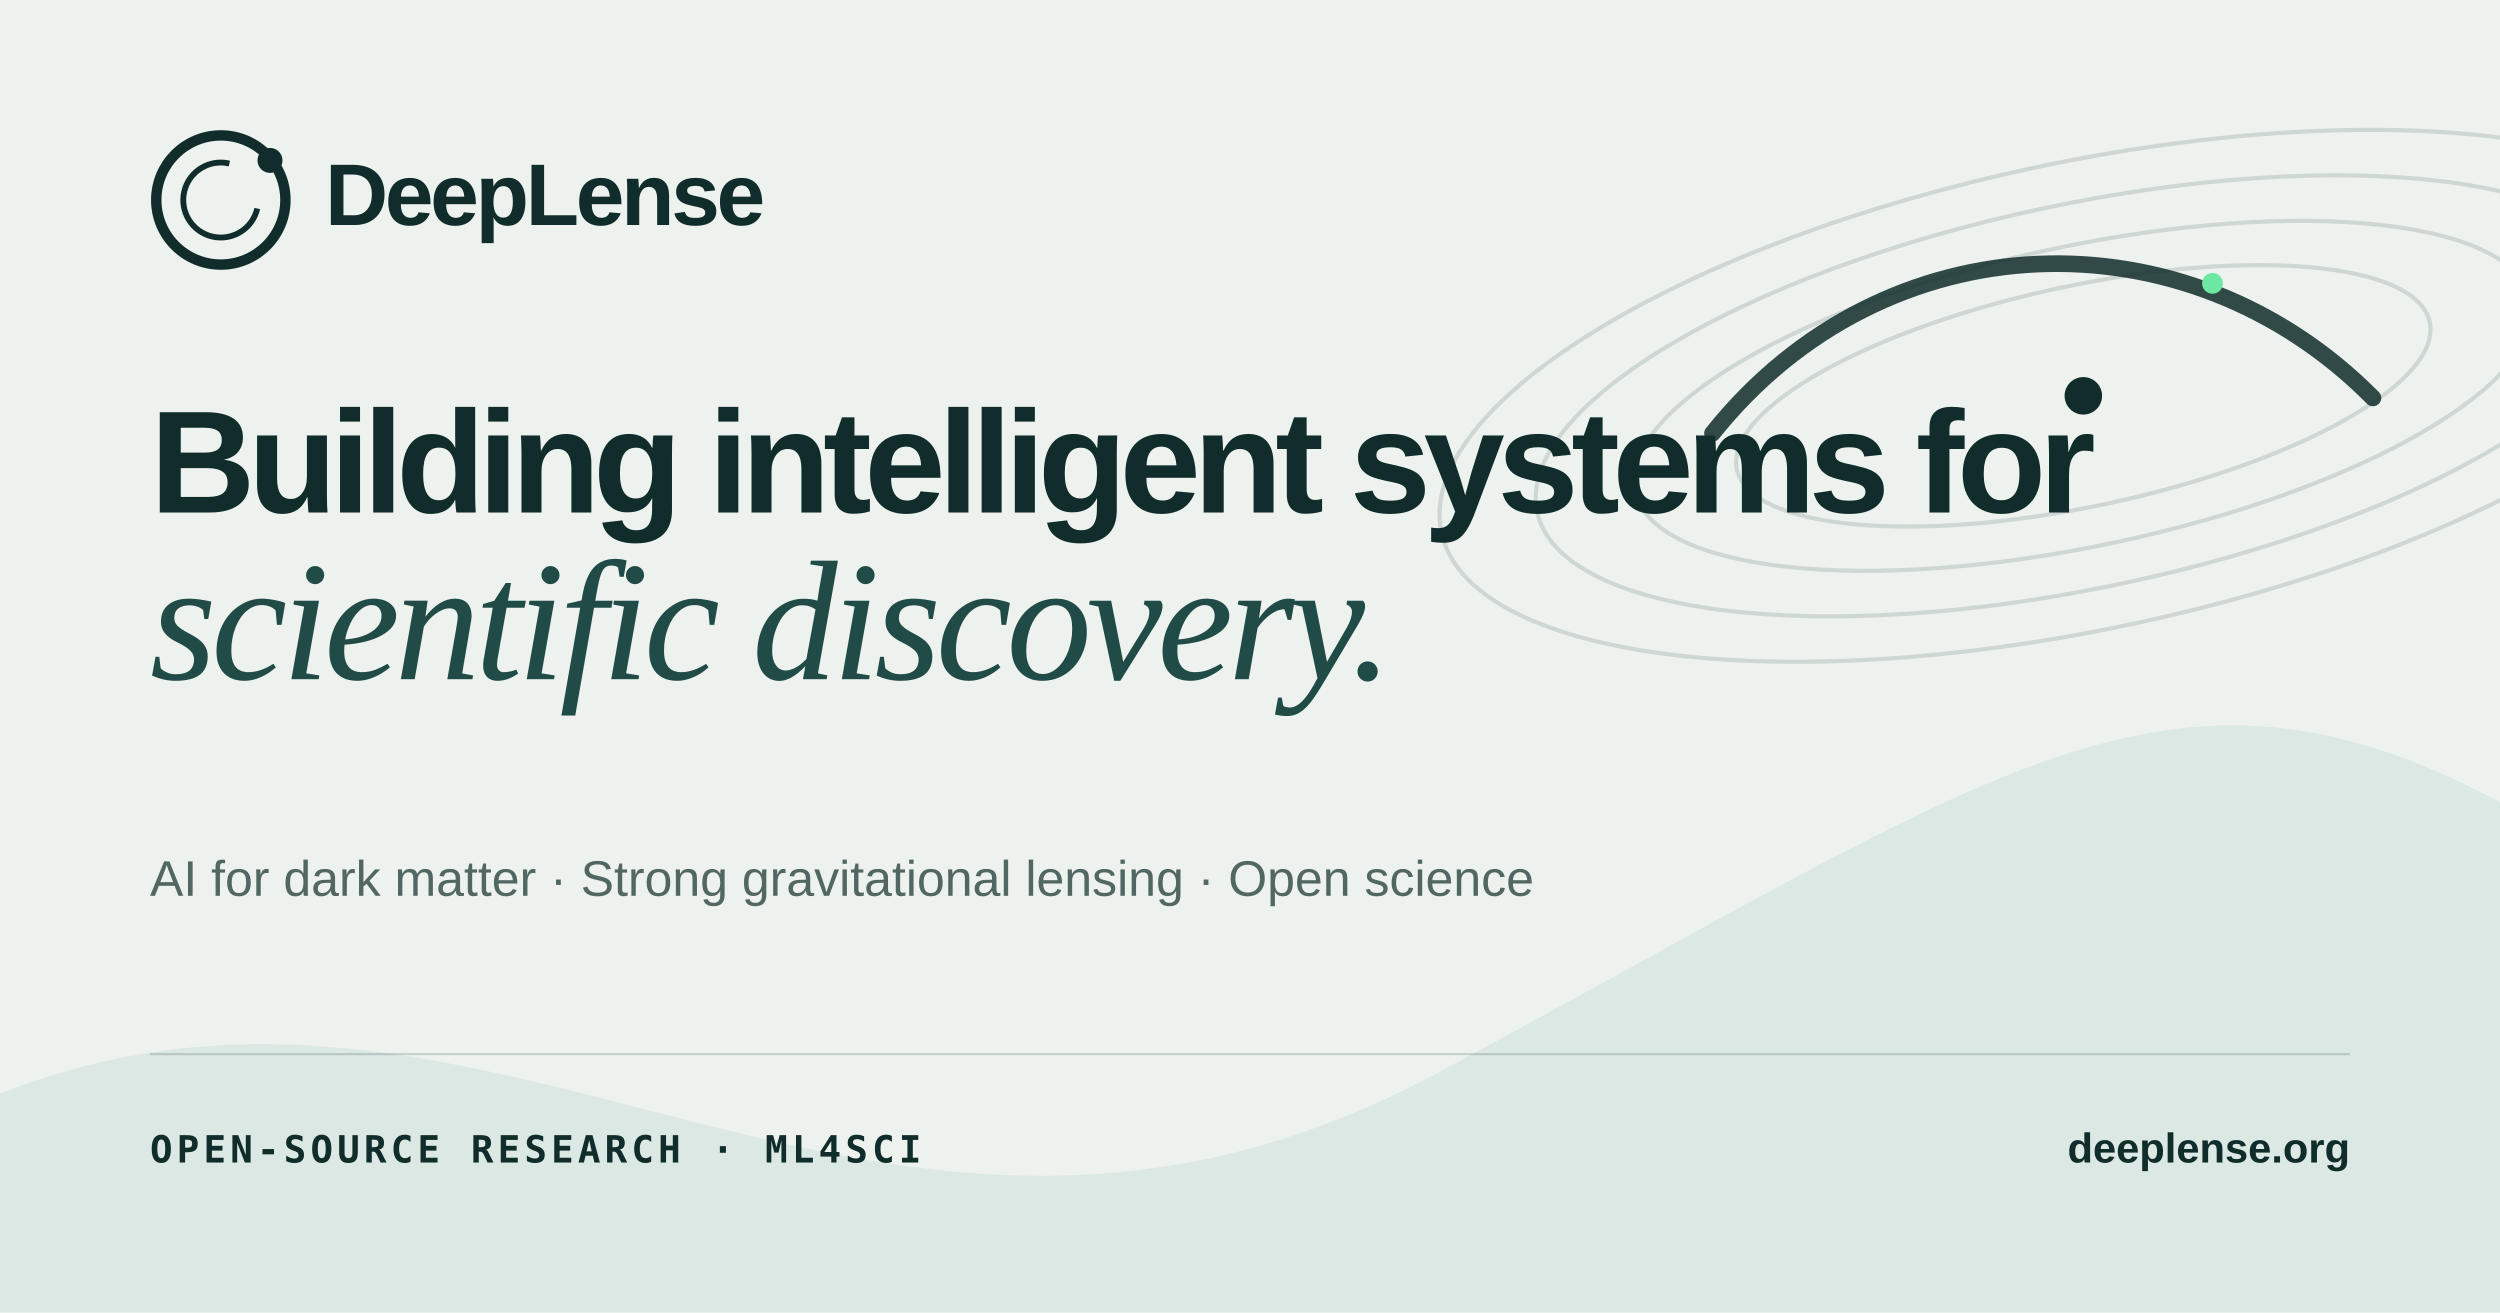
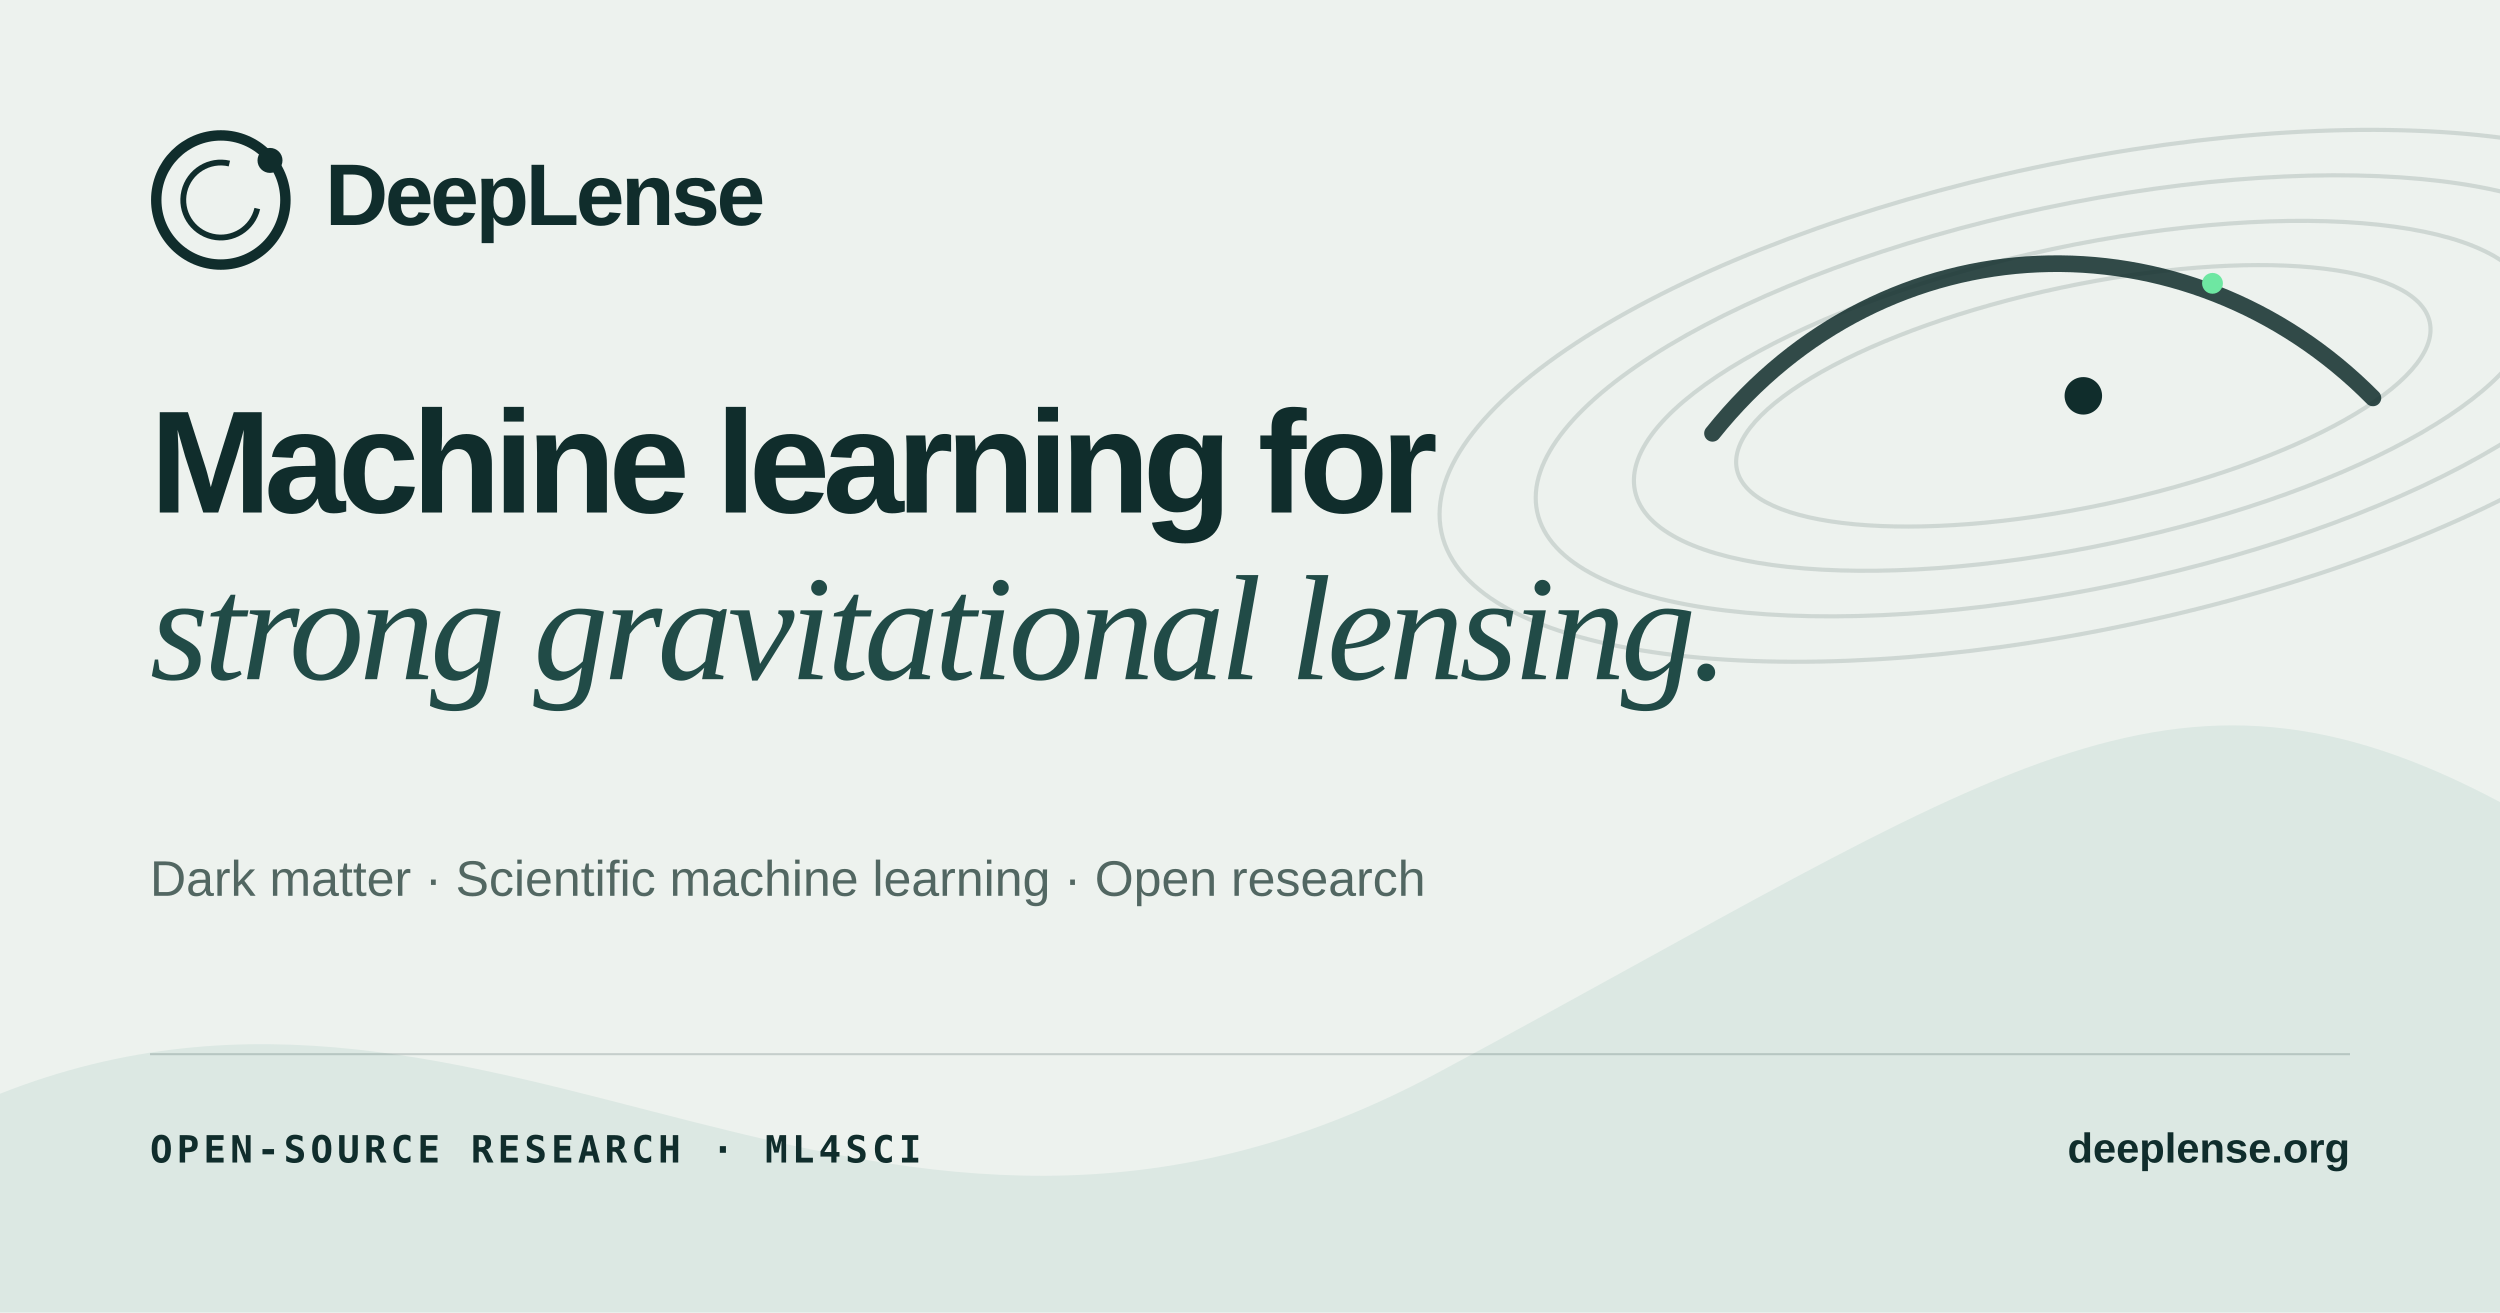
<svg xmlns="http://www.w3.org/2000/svg" viewBox="0 0 1200 630" role="img" aria-labelledby="title desc">
  <rect width="1200" height="630" fill="#edf2ee" />
  <path d="M0 525C240 430 420 660 690 515S1040 300 1200 385V630H0Z" fill="#dce8e3" />
  <g fill="none" stroke="#102d2c" opacity=".14">
    <ellipse cx="1000" cy="190" rx="315" ry="112" stroke-width="2" transform="rotate(-12 1000 190)" />
    <ellipse cx="1000" cy="190" rx="268" ry="92" stroke-width="2" transform="rotate(-12 1000 190)" />
    <ellipse cx="1000" cy="190" rx="220" ry="72" stroke-width="2" transform="rotate(-12 1000 190)" />
    <ellipse cx="1000" cy="190" rx="170" ry="53" stroke-width="2" transform="rotate(-12 1000 190)" />
  </g>
  <path d="M822 208C905 104 1050 101 1139 191" fill="none" stroke="#102d2c" stroke-width="8" stroke-linecap="round" opacity=".85" />
  <circle cx="1000" cy="190" r="9" fill="#102d2c" />
  <circle cx="1062" cy="136" r="5" fill="#6ee7a2" />
  <g transform="translate(72 62)" fill="none" stroke="#102d2c">
    <circle cx="34" cy="34" r="31" stroke-width="5" />
    <path d="M51.5 38.1A18 18 0 1 1 38.1 16.5" stroke-width="2.8" />
    <circle cx="57.6" cy="15" r="6" fill="#102d2c" stroke="none" />
  </g>
  <text x="156" y="108" fill="#102d2c" font-family="-apple-system, BlinkMacSystemFont, 'Helvetica Neue', Arial, sans-serif" font-size="42" font-weight="700" letter-spacing="-1.6">DeepLense</text>
-   <text x="72" y="246" fill="#102d2c" font-family="-apple-system, BlinkMacSystemFont, 'Helvetica Neue', Arial, sans-serif" font-size="70" font-weight="730" letter-spacing="-3.5">Building intelligent systems for</text>
-   <text x="72" y="326" fill="#214b47" font-family="Georgia, 'Times New Roman', serif" font-size="82" font-style="italic" letter-spacing="-2.5">scientific discovery.</text>
-   <text x="72" y="430" fill="#526762" font-family="-apple-system, BlinkMacSystemFont, 'Helvetica Neue', Arial, sans-serif" font-size="24">AI for dark matter · Strong gravitational lensing · Open science</text>
+   <text x="72" y="246" fill="#102d2c" font-family="-apple-system, BlinkMacSystemFont, 'Helvetica Neue', Arial, sans-serif" font-size="70" font-weight="730" letter-spacing="-3.5">Machine learning for</text>
+   <text x="72" y="326" fill="#214b47" font-family="Georgia, 'Times New Roman', serif" font-size="72" font-style="italic" letter-spacing="-2.2">strong gravitational lensing.</text>
+   <text x="72" y="430" fill="#526762" font-family="-apple-system, BlinkMacSystemFont, 'Helvetica Neue', Arial, sans-serif" font-size="24">Dark matter · Scientific machine learning · Open research</text>
  <line x1="72" y1="506" x2="1128" y2="506" stroke="#102d2c" opacity=".18" />
  <text x="72" y="558" fill="#102d2c" font-family="ui-monospace, SFMono-Regular, Menlo, monospace" font-size="18" font-weight="600" letter-spacing="2">OPEN-SOURCE RESEARCH · ML4SCI</text>
  <text x="1128" y="558" fill="#102d2c" text-anchor="end" font-family="-apple-system, BlinkMacSystemFont, 'Helvetica Neue', Arial, sans-serif" font-size="20" font-weight="650">deeplense.org</text>
</svg>
